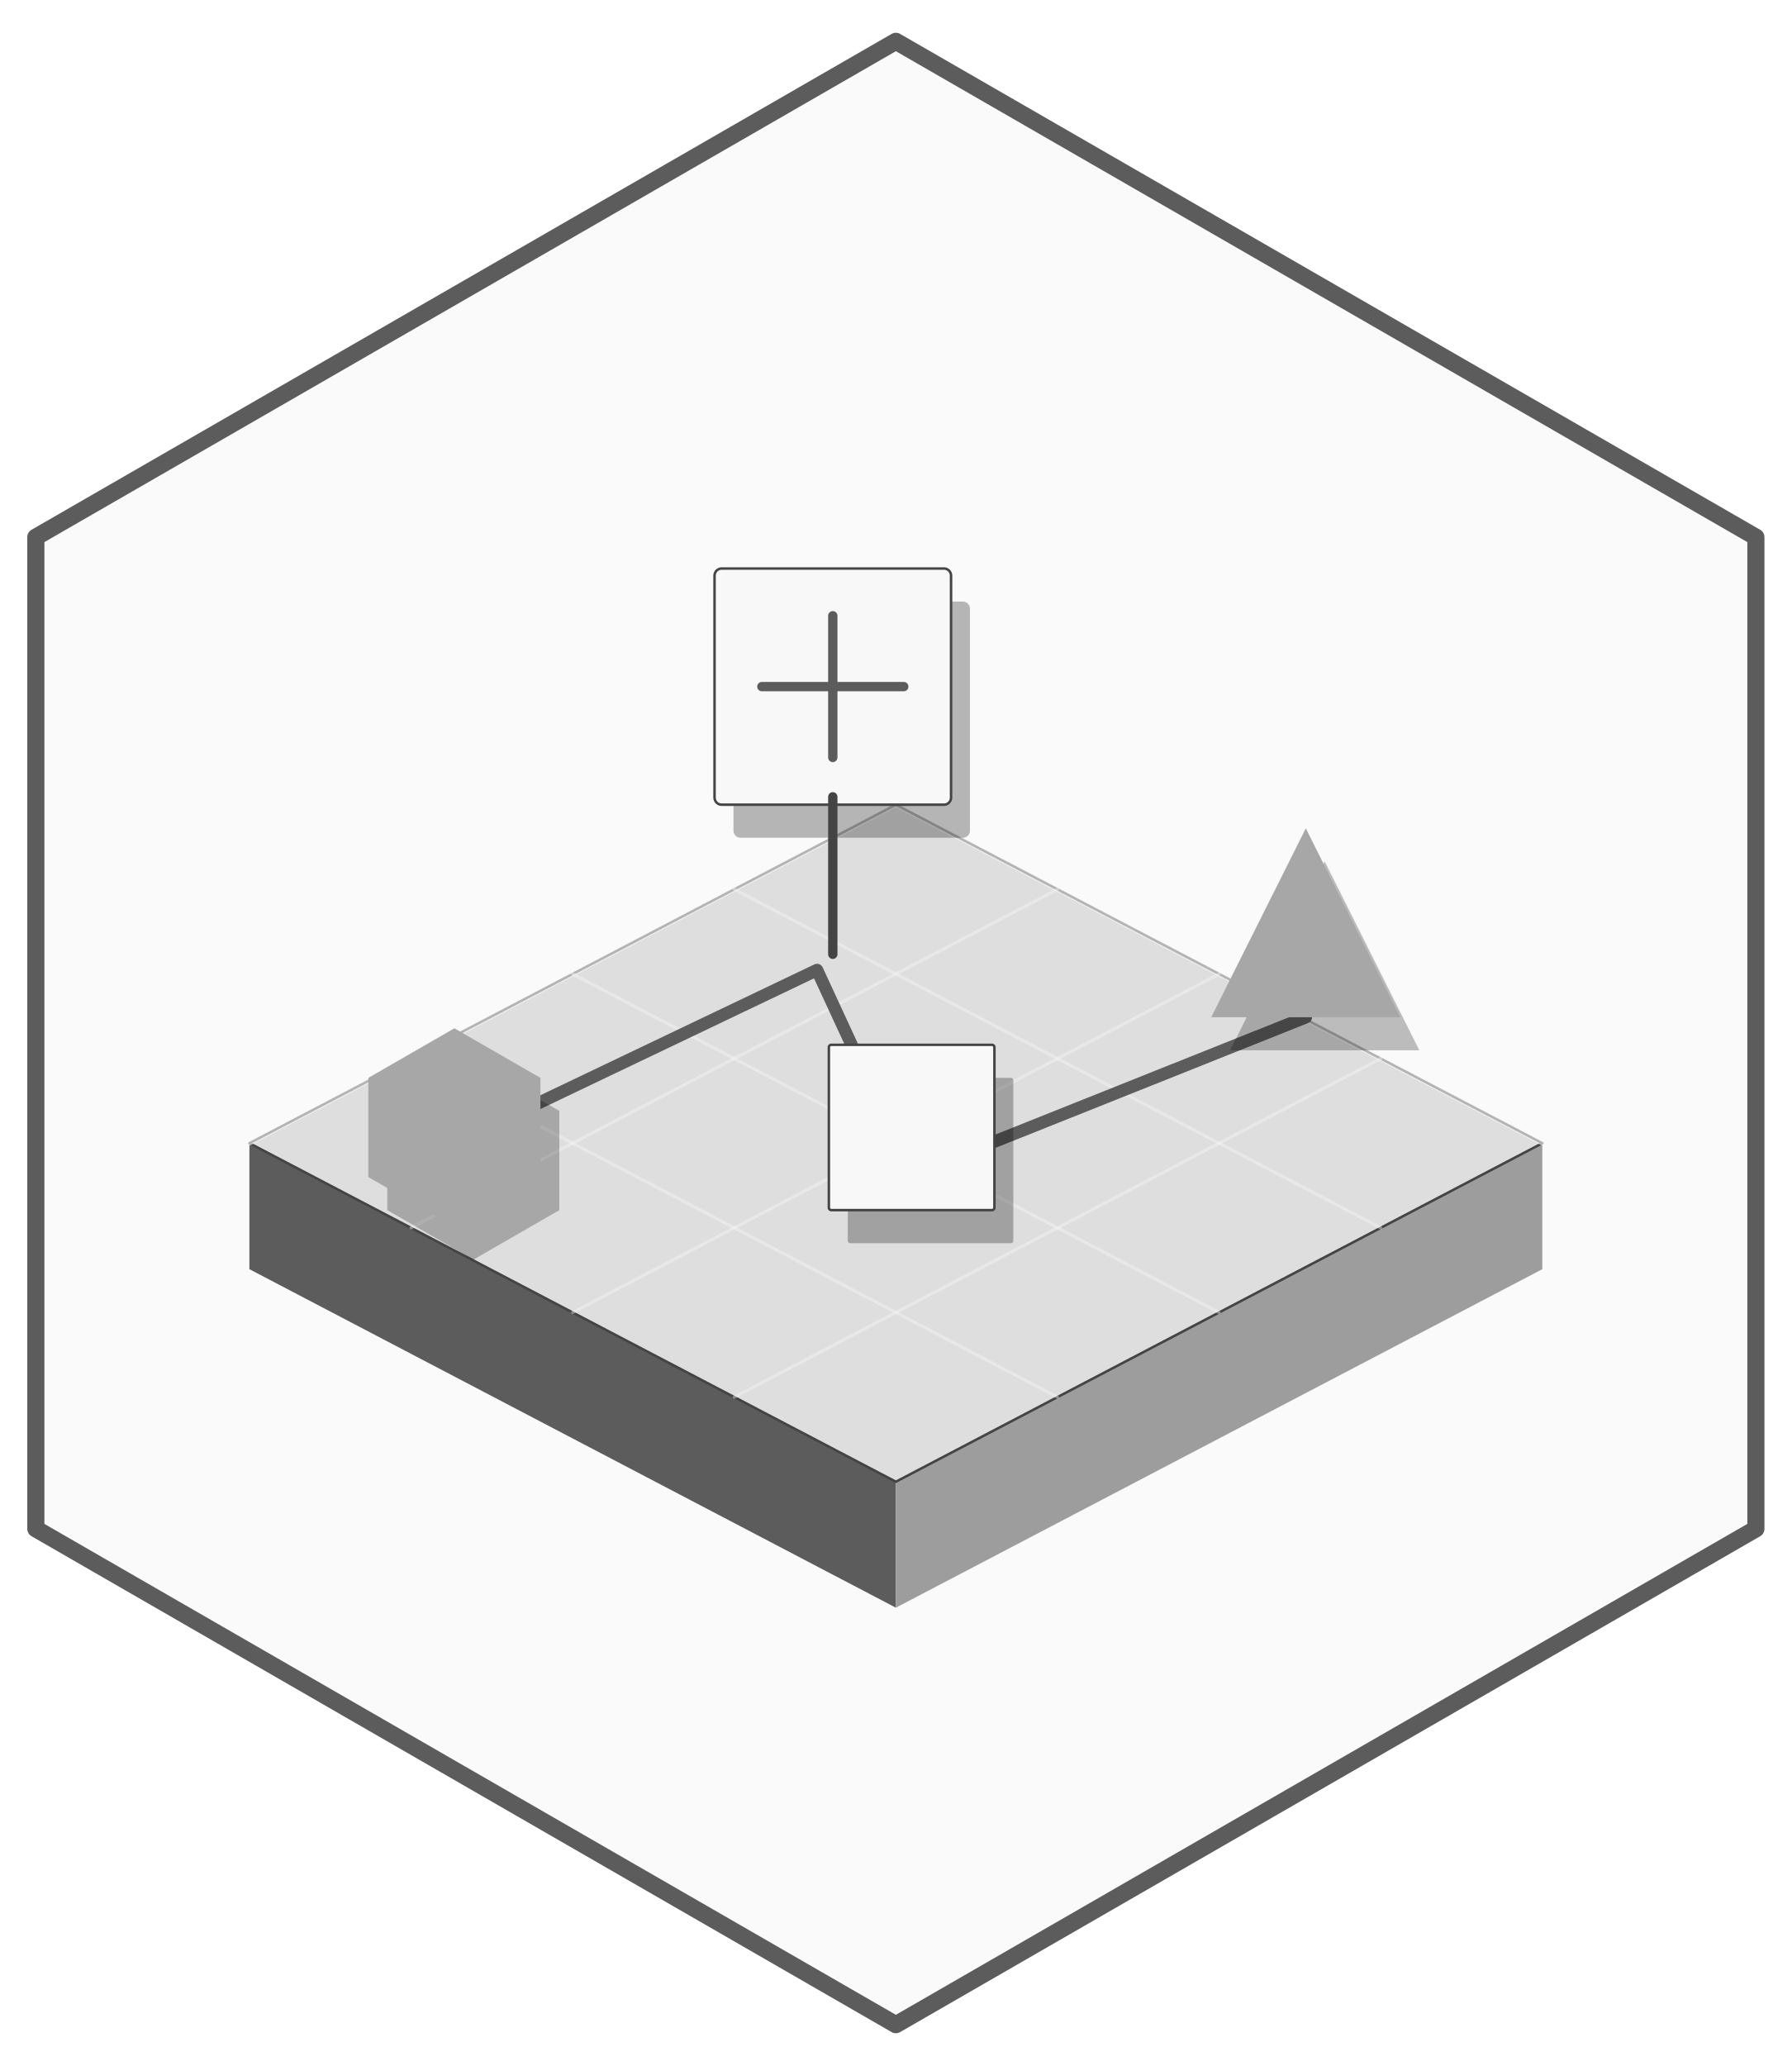
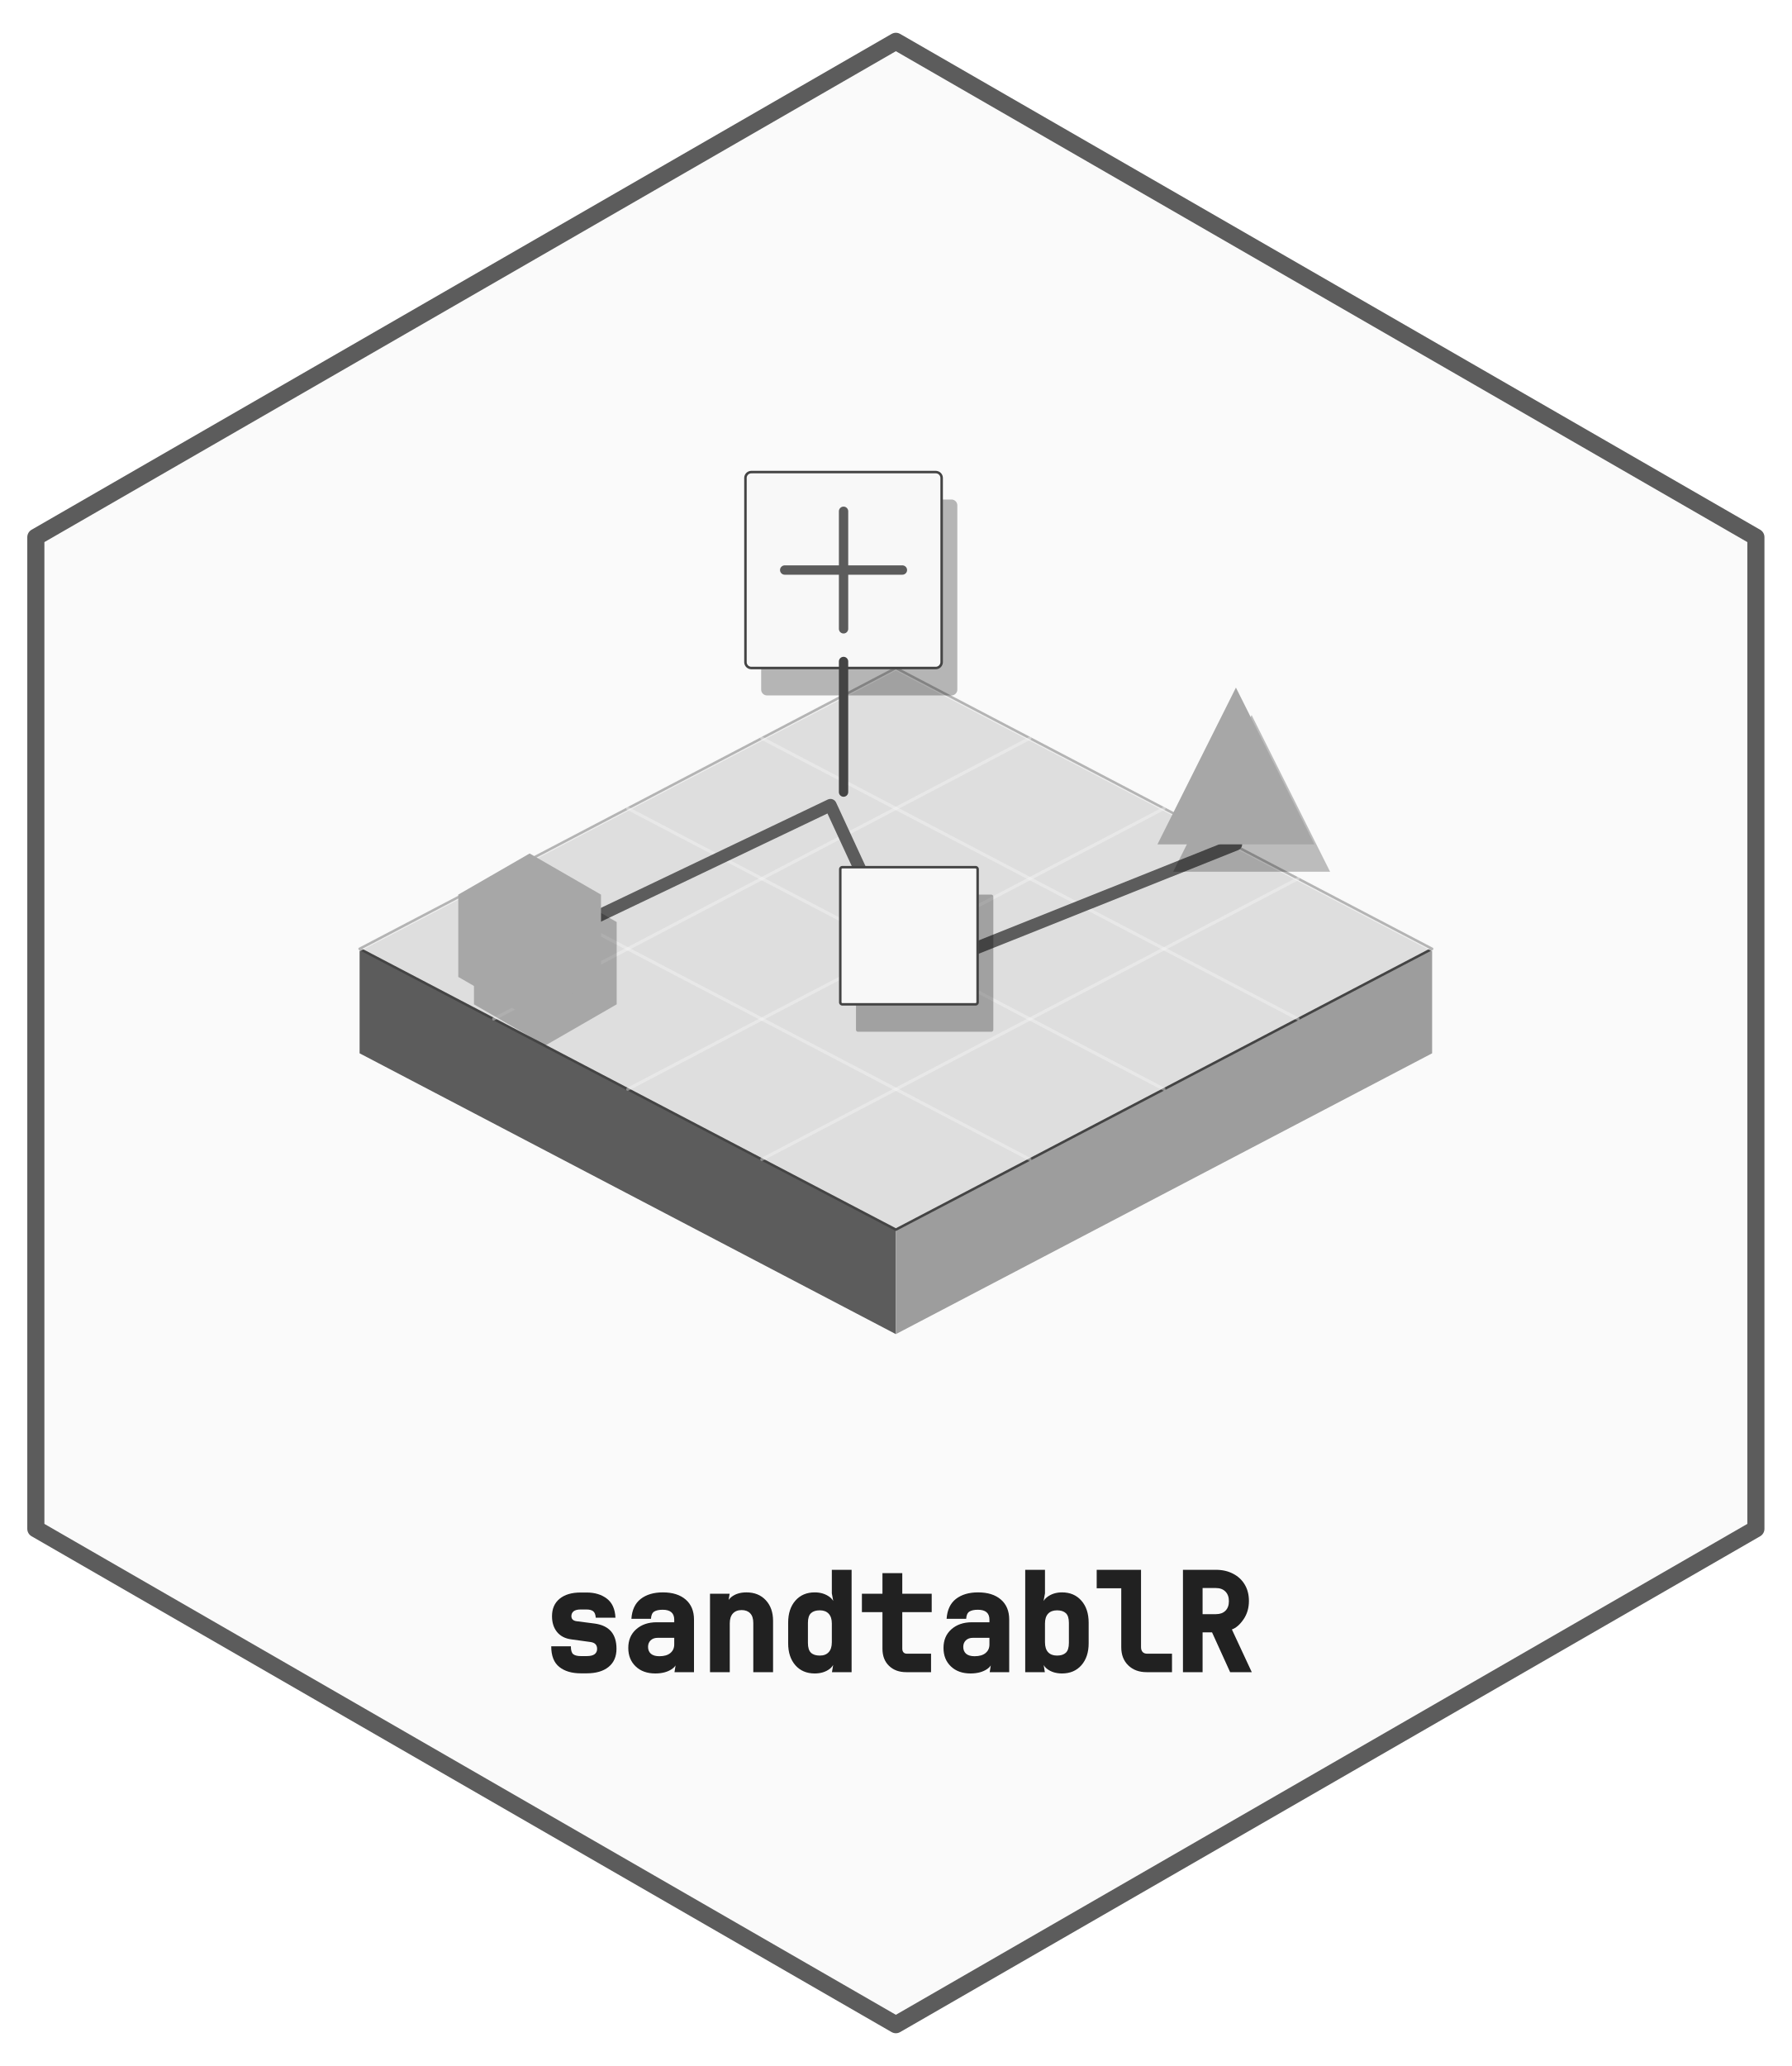
- <svg xmlns="http://www.w3.org/2000/svg" width="432pt" height="498pt" viewBox="0 0 432 498">
+ <svg xmlns="http://www.w3.org/2000/svg" xmlns:xlink="http://www.w3.org/1999/xlink" width="432" height="498" viewBox="0 0 432 498">
+   <defs>
+     <g>
+       <g id="glyph-0-0">
+         <path d="M 9.547 0.281 C 7.367 0.281 5.633 -0.234 4.344 -1.266 C 3.051 -2.297 2.406 -3.953 2.406 -6.234 L 7.141 -6.234 C 7.141 -5.266 7.332 -4.629 7.719 -4.328 C 8.113 -4.023 8.723 -3.875 9.547 -3.875 L 10.953 -3.875 C 11.816 -3.875 12.453 -4.023 12.859 -4.328 C 13.266 -4.641 13.469 -5.066 13.469 -5.609 C 13.469 -6.566 12.941 -7.117 11.891 -7.266 L 7.25 -7.906 C 5.781 -8.094 4.633 -8.68 3.812 -9.672 C 3 -10.672 2.594 -11.941 2.594 -13.484 C 2.594 -15.297 3.207 -16.703 4.438 -17.703 C 5.664 -18.703 7.348 -19.203 9.484 -19.203 L 10.922 -19.203 C 12.91 -19.203 14.547 -18.707 15.828 -17.719 C 17.109 -16.738 17.797 -15.207 17.891 -13.125 L 13.141 -13.125 C 13.086 -13.906 12.875 -14.43 12.5 -14.703 C 12.133 -14.973 11.609 -15.109 10.922 -15.109 L 9.484 -15.109 C 8.723 -15.109 8.16 -14.961 7.797 -14.672 C 7.441 -14.379 7.266 -13.992 7.266 -13.516 C 7.266 -12.805 7.688 -12.395 8.531 -12.281 L 12.875 -11.719 C 16.383 -11.238 18.141 -9.211 18.141 -5.641 C 18.141 -3.754 17.504 -2.297 16.234 -1.266 C 14.961 -0.234 13.203 0.281 10.953 0.281 Z M 9.547 0.281 " />
+       </g>
+       <g id="glyph-0-1">
+         <path d="M 8.5 0.312 C 6.531 0.312 4.953 -0.254 3.766 -1.391 C 2.578 -2.523 1.984 -4.008 1.984 -5.844 C 1.984 -7.707 2.613 -9.203 3.875 -10.328 C 5.145 -11.461 6.801 -12.031 8.844 -12.031 L 13.062 -12.031 L 13.062 -12.656 C 13.062 -14.25 12.133 -15.047 10.281 -15.047 C 9.383 -15.047 8.703 -14.898 8.234 -14.609 C 7.766 -14.316 7.504 -13.734 7.453 -12.859 L 2.734 -12.859 C 2.879 -15.004 3.629 -16.602 4.984 -17.656 C 6.348 -18.707 8.125 -19.234 10.312 -19.234 C 12.656 -19.234 14.492 -18.656 15.828 -17.5 C 17.16 -16.344 17.828 -14.738 17.828 -12.688 L 17.828 0 L 13.125 0 L 13.75 -3.922 L 13.781 -3.922 C 14.008 -2.555 13.598 -1.508 12.547 -0.781 C 11.492 -0.051 10.145 0.312 8.5 0.312 Z M 9.484 -3.844 C 10.629 -3.844 11.508 -4.098 12.125 -4.609 C 12.75 -5.129 13.062 -5.816 13.062 -6.672 L 13.062 -8.281 L 9.109 -8.281 C 8.367 -8.281 7.789 -8.078 7.375 -7.672 C 6.957 -7.266 6.75 -6.738 6.75 -6.094 C 6.75 -5.395 6.977 -4.844 7.438 -4.438 C 7.906 -4.039 8.586 -3.844 9.484 -3.844 Z M 9.484 -3.844 " />
+       </g>
+       <g id="glyph-0-2">
+         <path d="M 2.688 0 L 2.688 -18.906 L 7.422 -18.906 L 6.766 -14.891 C 6.535 -16.285 6.891 -17.359 7.828 -18.109 C 8.773 -18.859 9.988 -19.234 11.469 -19.234 C 13.406 -19.234 14.957 -18.609 16.125 -17.359 C 17.301 -16.109 17.891 -14.445 17.891 -12.375 L 17.891 0 L 13.125 0 L 13.125 -11.859 C 13.125 -12.898 12.875 -13.676 12.375 -14.188 C 11.883 -14.707 11.195 -14.969 10.312 -14.969 C 9.414 -14.969 8.711 -14.691 8.203 -14.141 C 7.703 -13.598 7.453 -12.805 7.453 -11.766 L 7.453 0 Z M 2.688 0 " />
+       </g>
+       <g id="glyph-0-3">
+         <path d="M 8.938 0.312 C 6.988 0.312 5.43 -0.348 4.266 -1.672 C 3.109 -3.004 2.531 -4.766 2.531 -6.953 L 2.531 -11.922 C 2.531 -14.141 3.109 -15.91 4.266 -17.234 C 5.43 -18.566 6.988 -19.234 8.938 -19.234 C 10.344 -19.234 11.539 -18.863 12.531 -18.125 C 13.52 -17.395 13.945 -16.328 13.812 -14.922 L 13.062 -19 L 13.062 -24.672 L 17.828 -24.672 L 17.828 0 L 13.094 0 L 13.75 -3.984 C 13.906 -2.578 13.5 -1.508 12.531 -0.781 C 11.562 -0.051 10.363 0.312 8.938 0.312 Z M 10.156 -4 C 11.082 -4 11.797 -4.27 12.297 -4.812 C 12.805 -5.352 13.062 -6.156 13.062 -7.219 L 13.062 -11.734 C 13.062 -12.766 12.805 -13.551 12.297 -14.094 C 11.797 -14.633 11.082 -14.906 10.156 -14.906 C 9.227 -14.906 8.52 -14.676 8.031 -14.219 C 7.539 -13.758 7.297 -12.984 7.297 -11.891 L 7.297 -7.062 C 7.297 -5.945 7.539 -5.156 8.031 -4.688 C 8.52 -4.227 9.227 -4 10.156 -4 Z M 10.156 -4 " />
+       </g>
+       <g id="glyph-0-4">
+         <path d="M 12.016 0 C 10.285 0 8.895 -0.508 7.844 -1.531 C 6.789 -2.551 6.266 -3.922 6.266 -5.641 L 6.266 -14.469 L 1.312 -14.469 L 1.312 -18.906 L 6.266 -18.906 L 6.266 -23.875 L 11.047 -23.875 L 11.047 -18.906 L 18.141 -18.906 L 18.141 -14.469 L 11.047 -14.469 L 11.047 -5.688 C 11.047 -5.289 11.145 -4.984 11.344 -4.766 C 11.539 -4.555 11.816 -4.453 12.172 -4.453 L 17.984 -4.453 L 17.984 0 Z M 12.016 0 " />
+       </g>
+       <g id="glyph-0-5">
+         <path d="M 11.562 0.312 C 10.133 0.312 8.938 -0.051 7.969 -0.781 C 7.008 -1.508 6.609 -2.578 6.766 -3.984 L 7.422 0 L 2.688 0 L 2.688 -24.672 L 7.453 -24.672 L 7.453 -19 L 6.703 -14.922 C 6.566 -16.305 6.992 -17.367 7.984 -18.109 C 8.973 -18.859 10.164 -19.234 11.562 -19.234 C 13.508 -19.234 15.066 -18.566 16.234 -17.234 C 17.398 -15.91 17.984 -14.141 17.984 -11.922 L 17.984 -6.953 C 17.984 -4.766 17.398 -3.004 16.234 -1.672 C 15.066 -0.348 13.508 0.312 11.562 0.312 Z M 10.359 -4 C 11.285 -4 11.992 -4.227 12.484 -4.688 C 12.973 -5.156 13.219 -5.945 13.219 -7.062 L 13.219 -11.891 C 13.219 -12.984 12.973 -13.758 12.484 -14.219 C 11.992 -14.676 11.285 -14.906 10.359 -14.906 C 9.43 -14.906 8.711 -14.633 8.203 -14.094 C 7.703 -13.551 7.453 -12.766 7.453 -11.734 L 7.453 -7.219 C 7.453 -6.156 7.703 -5.352 8.203 -4.812 C 8.711 -4.27 9.43 -4 10.359 -4 Z M 10.359 -4 " />
+       </g>
+       <g id="glyph-0-6">
+         <path d="M 12.969 0 C 11.133 0 9.656 -0.547 8.531 -1.641 C 7.406 -2.734 6.844 -4.188 6.844 -6 L 6.844 -20.219 L 0.922 -20.219 L 0.922 -24.672 L 11.609 -24.672 L 11.609 -6.062 C 11.609 -5.539 11.738 -5.141 12 -4.859 C 12.258 -4.586 12.629 -4.453 13.109 -4.453 L 19.078 -4.453 L 19.078 0 Z M 12.969 0 " />
+       </g>
+       <g id="glyph-0-7">
+         <path d="M 2.719 0 L 2.719 -24.672 L 10.672 -24.672 C 12.223 -24.672 13.598 -24.359 14.797 -23.734 C 16.004 -23.117 16.941 -22.25 17.609 -21.125 C 18.285 -20 18.625 -18.68 18.625 -17.172 C 18.625 -15.473 18.188 -13.988 17.312 -12.719 C 16.445 -11.457 15.516 -10.648 14.516 -10.297 L 19.312 0 L 14.094 0 L 9.734 -9.594 L 7.453 -9.594 L 7.453 0 Z M 7.453 -13.984 L 10.672 -13.984 C 11.648 -13.984 12.414 -14.258 12.969 -14.812 C 13.52 -15.363 13.797 -16.129 13.797 -17.109 C 13.797 -18.098 13.516 -18.875 12.953 -19.438 C 12.391 -20 11.629 -20.281 10.672 -20.281 L 7.453 -20.281 Z M 7.453 -13.984 " />
+       </g>
+     </g>
+   </defs>
  <path fill-rule="nonzero" fill="rgb(98.039%, 98.039%, 98.039%)" fill-opacity="1" stroke-width="4.125" stroke-linecap="round" stroke-linejoin="round" stroke="rgb(36.078%, 36.078%, 36.078%)" stroke-opacity="1" stroke-miterlimit="10" d="M 216 9.961 L 423.359 129.48 L 423.359 368.52 L 216 488.039 L 8.641 368.52 L 8.641 129.48 Z M 216 9.961 " />
-   <path fill-rule="nonzero" fill="rgb(36.078%, 36.078%, 36.078%)" fill-opacity="1" d="M 60.133 275.566 L 216 357.164 L 216 387.527 L 60.133 305.93 Z M 60.133 275.566 " />
-   <path fill-rule="nonzero" fill="rgb(61.569%, 61.569%, 61.569%)" fill-opacity="1" d="M 216 357.164 L 371.867 275.566 L 371.867 305.93 L 216 387.527 Z M 216 357.164 " />
-   <path fill-rule="nonzero" fill="rgb(87.059%, 87.059%, 87.059%)" fill-opacity="1" stroke-width="0.6" stroke-linecap="round" stroke-linejoin="round" stroke="rgb(26.667%, 26.667%, 26.667%)" stroke-opacity="1" stroke-miterlimit="10" d="M 60.133 275.566 L 216 193.969 L 371.867 275.566 L 216 357.164 Z M 60.133 275.566 " />
-   <path fill="none" stroke-width="0.75" stroke-linecap="round" stroke-linejoin="round" stroke="rgb(97.255%, 97.255%, 97.255%)" stroke-opacity="0.4" stroke-miterlimit="10" d="M 99.102 255.168 L 254.965 336.766 " />
-   <path fill="none" stroke-width="0.75" stroke-linecap="round" stroke-linejoin="round" stroke="rgb(97.255%, 97.255%, 97.255%)" stroke-opacity="0.4" stroke-miterlimit="10" d="M 177.035 336.766 L 332.898 255.168 " />
-   <path fill="none" stroke-width="0.75" stroke-linecap="round" stroke-linejoin="round" stroke="rgb(97.255%, 97.255%, 97.255%)" stroke-opacity="0.4" stroke-miterlimit="10" d="M 138.066 234.77 L 293.934 316.367 " />
-   <path fill="none" stroke-width="0.75" stroke-linecap="round" stroke-linejoin="round" stroke="rgb(97.255%, 97.255%, 97.255%)" stroke-opacity="0.4" stroke-miterlimit="10" d="M 138.066 316.367 L 293.934 234.77 " />
-   <path fill="none" stroke-width="0.75" stroke-linecap="round" stroke-linejoin="round" stroke="rgb(97.255%, 97.255%, 97.255%)" stroke-opacity="0.4" stroke-miterlimit="10" d="M 177.035 214.367 L 332.898 295.965 " />
-   <path fill="none" stroke-width="0.75" stroke-linecap="round" stroke-linejoin="round" stroke="rgb(97.255%, 97.255%, 97.255%)" stroke-opacity="0.4" stroke-miterlimit="10" d="M 99.102 295.965 L 254.965 214.367 " />
-   <path fill="none" stroke-width="1.125" stroke-linecap="round" stroke-linejoin="round" stroke="rgb(97.255%, 97.255%, 97.255%)" stroke-opacity="0.62" stroke-miterlimit="10" d="M 60.133 275.566 L 216 193.969 L 371.867 275.566 " />
-   <path fill="none" stroke-width="3" stroke-linecap="round" stroke-linejoin="round" stroke="rgb(36.078%, 36.078%, 36.078%)" stroke-opacity="1" stroke-miterlimit="10" d="M 109.555 275.566 L 196.992 233.82 L 219.801 283.156 L 314.84 245.203 " />
-   <path fill-rule="nonzero" fill="rgb(1.961%, 1.961%, 1.961%)" fill-opacity="0.251" d="M 114.117 255.832 L 93.375 267.785 L 93.375 291.695 L 114.117 303.652 L 134.859 291.695 L 134.859 267.785 Z M 114.117 255.832 " />
-   <path fill-rule="nonzero" fill="rgb(65.49%, 65.49%, 65.49%)" fill-opacity="1" d="M 109.555 247.863 L 88.812 259.816 L 88.812 283.727 L 109.555 295.684 L 130.297 283.727 L 130.297 259.816 Z M 109.555 247.863 " />
-   <path fill-rule="nonzero" fill="rgb(1.961%, 1.961%, 1.961%)" fill-opacity="0.278" d="M 205.004 299.668 L 243.723 299.668 L 243.699 299.668 L 243.797 299.664 L 243.891 299.645 L 243.98 299.609 L 244.062 299.562 L 244.137 299.5 L 244.203 299.43 L 244.254 299.348 L 244.293 299.258 L 244.312 299.164 L 244.32 299.07 L 244.32 260.414 L 244.312 260.32 L 244.293 260.227 L 244.254 260.137 L 244.203 260.055 L 244.137 259.984 L 244.062 259.922 L 243.98 259.875 L 243.891 259.84 L 243.797 259.82 L 243.723 259.816 L 205.004 259.816 L 205.074 259.82 L 204.98 259.816 L 204.883 259.828 L 204.789 259.855 L 204.703 259.898 L 204.625 259.953 L 204.555 260.02 L 204.496 260.094 L 204.453 260.18 L 204.422 260.27 L 204.406 260.367 L 204.406 299.07 L 204.406 299.02 L 204.406 299.117 L 204.422 299.211 L 204.453 299.305 L 204.496 299.387 L 204.555 299.465 L 204.625 299.531 L 204.703 299.586 L 204.789 299.629 L 204.883 299.656 L 204.98 299.668 Z M 205.004 299.668 " />
-   <path fill-rule="nonzero" fill="rgb(97.255%, 97.255%, 97.255%)" fill-opacity="1" stroke-width="0.6" stroke-linecap="round" stroke-linejoin="round" stroke="rgb(26.667%, 26.667%, 26.667%)" stroke-opacity="1" stroke-miterlimit="10" d="M 200.441 291.695 L 239.164 291.695 L 239.137 291.695 L 239.234 291.691 L 239.328 291.672 L 239.418 291.641 L 239.5 291.59 L 239.578 291.531 L 239.641 291.457 L 239.691 291.375 L 239.73 291.289 L 239.754 291.195 L 239.762 291.098 L 239.762 252.445 L 239.754 252.348 L 239.73 252.254 L 239.691 252.168 L 239.641 252.086 L 239.578 252.012 L 239.5 251.953 L 239.418 251.902 L 239.328 251.871 L 239.234 251.852 L 239.164 251.848 L 200.441 251.848 L 200.512 251.852 L 200.418 251.848 L 200.32 251.859 L 200.23 251.887 L 200.141 251.926 L 200.062 251.98 L 199.992 252.047 L 199.938 252.125 L 199.891 252.211 L 199.859 252.301 L 199.844 252.395 L 199.844 291.098 L 199.844 291.051 L 199.844 291.148 L 199.859 291.242 L 199.891 291.332 L 199.938 291.418 L 199.992 291.496 L 200.062 291.562 L 200.141 291.617 L 200.23 291.656 L 200.32 291.684 L 200.418 291.695 Z M 200.441 291.695 " />
-   <path fill-rule="nonzero" fill="rgb(1.961%, 1.961%, 1.961%)" fill-opacity="0.251" d="M 296.594 253.176 L 319.402 207.633 L 342.215 253.176 Z M 296.594 253.176 " />
-   <path fill-rule="nonzero" fill="rgb(65.49%, 65.49%, 65.49%)" fill-opacity="1" d="M 292.031 245.203 L 314.84 199.66 L 337.652 245.203 Z M 292.031 245.203 " />
-   <path fill-rule="nonzero" fill="rgb(1.961%, 1.961%, 1.961%)" fill-opacity="0.278" d="M 178.551 201.938 L 232.16 201.938 L 232.09 201.938 L 232.367 201.926 L 232.637 201.871 L 232.891 201.773 L 233.129 201.637 L 233.344 201.461 L 233.523 201.258 L 233.672 201.023 L 233.781 200.773 L 233.844 200.504 L 233.867 200.23 L 233.867 146.719 L 233.844 146.445 L 233.781 146.176 L 233.672 145.922 L 233.523 145.691 L 233.344 145.484 L 233.129 145.312 L 232.891 145.176 L 232.637 145.078 L 232.367 145.023 L 232.16 145.008 L 178.551 145.008 L 178.758 145.023 L 178.484 145.012 L 178.211 145.043 L 177.945 145.121 L 177.699 145.238 L 177.473 145.395 L 177.273 145.586 L 177.109 145.805 L 176.98 146.047 L 176.895 146.309 L 176.848 146.578 L 176.844 146.719 L 176.844 200.23 L 176.848 200.094 L 176.848 200.367 L 176.895 200.641 L 176.98 200.898 L 177.109 201.145 L 177.273 201.363 L 177.473 201.555 L 177.699 201.711 L 177.945 201.828 L 178.211 201.902 L 178.484 201.938 Z M 178.551 201.938 " />
-   <path fill-rule="nonzero" fill="rgb(97.255%, 97.255%, 97.255%)" fill-opacity="1" stroke-width="0.6" stroke-linecap="round" stroke-linejoin="round" stroke="rgb(26.667%, 26.667%, 26.667%)" stroke-opacity="1" stroke-miterlimit="10" d="M 173.988 193.969 L 227.598 193.969 L 227.527 193.969 L 227.805 193.957 L 228.074 193.902 L 228.328 193.805 L 228.566 193.668 L 228.781 193.492 L 228.965 193.285 L 229.109 193.055 L 229.219 192.801 L 229.285 192.535 L 229.305 192.262 L 229.305 138.746 L 229.285 138.473 L 229.219 138.207 L 229.109 137.953 L 228.965 137.723 L 228.781 137.516 L 228.566 137.344 L 228.328 137.203 L 228.074 137.105 L 227.805 137.051 L 227.598 137.039 L 173.988 137.039 L 174.195 137.051 L 173.922 137.039 L 173.648 137.074 L 173.383 137.152 L 173.137 137.27 L 172.91 137.426 L 172.711 137.613 L 172.547 137.836 L 172.418 138.078 L 172.332 138.34 L 172.289 138.609 L 172.281 138.746 L 172.281 192.262 L 172.289 192.125 L 172.289 192.398 L 172.332 192.668 L 172.418 192.93 L 172.547 193.172 L 172.711 193.395 L 172.91 193.582 L 173.137 193.738 L 173.383 193.859 L 173.648 193.934 L 173.922 193.969 Z M 173.988 193.969 " />
-   <path fill="none" stroke-width="2.25" stroke-linecap="round" stroke-linejoin="round" stroke="rgb(36.078%, 36.078%, 36.078%)" stroke-opacity="1" stroke-miterlimit="10" d="M 183.688 165.504 L 217.902 165.504 " />
-   <path fill="none" stroke-width="2.25" stroke-linecap="round" stroke-linejoin="round" stroke="rgb(36.078%, 36.078%, 36.078%)" stroke-opacity="1" stroke-miterlimit="10" d="M 200.793 182.582 L 200.793 148.426 " />
-   <path fill="none" stroke-width="2.25" stroke-linecap="round" stroke-linejoin="round" stroke="rgb(26.667%, 26.667%, 26.667%)" stroke-opacity="1" stroke-miterlimit="10" d="M 200.793 192.07 L 200.793 230.023 " />
+   <path fill-rule="nonzero" fill="rgb(36.078%, 36.078%, 36.078%)" fill-opacity="1" d="M 86.703 228.707 L 216 296.398 L 216 321.586 L 86.703 253.895 Z M 86.703 228.707 " />
+   <path fill-rule="nonzero" fill="rgb(61.569%, 61.569%, 61.569%)" fill-opacity="1" d="M 216 296.398 L 345.297 228.707 L 345.297 253.895 L 216 321.586 Z M 216 296.398 " />
+   <path fill-rule="nonzero" fill="rgb(87.059%, 87.059%, 87.059%)" fill-opacity="1" stroke-width="0.6" stroke-linecap="round" stroke-linejoin="round" stroke="rgb(26.667%, 26.667%, 26.667%)" stroke-opacity="1" stroke-miterlimit="10" d="M 86.703 228.707 L 216 161.02 L 345.297 228.707 L 216 296.398 Z M 86.703 228.707 " />
+   <path fill="none" stroke-width="0.75" stroke-linecap="round" stroke-linejoin="round" stroke="rgb(97.255%, 97.255%, 97.255%)" stroke-opacity="0.4" stroke-miterlimit="10" d="M 119.027 211.785 L 248.324 279.477 " />
+   <path fill="none" stroke-width="0.75" stroke-linecap="round" stroke-linejoin="round" stroke="rgb(97.255%, 97.255%, 97.255%)" stroke-opacity="0.4" stroke-miterlimit="10" d="M 183.676 279.477 L 312.973 211.785 " />
+   <path fill="none" stroke-width="0.75" stroke-linecap="round" stroke-linejoin="round" stroke="rgb(97.255%, 97.255%, 97.255%)" stroke-opacity="0.4" stroke-miterlimit="10" d="M 151.352 194.863 L 280.648 262.555 " />
+   <path fill="none" stroke-width="0.75" stroke-linecap="round" stroke-linejoin="round" stroke="rgb(97.255%, 97.255%, 97.255%)" stroke-opacity="0.4" stroke-miterlimit="10" d="M 151.352 262.555 L 280.648 194.863 " />
+   <path fill="none" stroke-width="0.75" stroke-linecap="round" stroke-linejoin="round" stroke="rgb(97.255%, 97.255%, 97.255%)" stroke-opacity="0.4" stroke-miterlimit="10" d="M 183.676 177.941 L 312.973 245.629 " />
+   <path fill="none" stroke-width="0.75" stroke-linecap="round" stroke-linejoin="round" stroke="rgb(97.255%, 97.255%, 97.255%)" stroke-opacity="0.4" stroke-miterlimit="10" d="M 119.027 245.629 L 248.324 177.941 " />
+   <path fill="none" stroke-width="1.125" stroke-linecap="round" stroke-linejoin="round" stroke="rgb(97.255%, 97.255%, 97.255%)" stroke-opacity="0.62" stroke-miterlimit="10" d="M 86.703 228.707 L 216 161.02 L 345.297 228.707 " />
+   <path fill="none" stroke-width="3" stroke-linecap="round" stroke-linejoin="round" stroke="rgb(36.078%, 36.078%, 36.078%)" stroke-opacity="1" stroke-miterlimit="10" d="M 127.699 228.707 L 200.23 194.078 L 219.152 235.004 L 297.992 203.523 " />
+   <path fill-rule="nonzero" fill="rgb(1.961%, 1.961%, 1.961%)" fill-opacity="0.251" d="M 131.484 212.336 L 114.277 222.254 L 114.277 242.09 L 131.484 252.008 L 148.688 242.09 L 148.688 222.254 Z M 131.484 212.336 " />
+   <path fill-rule="nonzero" fill="rgb(65.49%, 65.49%, 65.49%)" fill-opacity="1" d="M 127.699 205.727 L 110.492 215.645 L 110.492 235.477 L 127.699 245.395 L 144.906 235.477 L 144.906 215.645 Z M 127.699 205.727 " />
+   <path fill-rule="nonzero" fill="rgb(1.961%, 1.961%, 1.961%)" fill-opacity="0.278" d="M 206.879 248.699 L 239 248.699 L 238.977 248.699 L 239.059 248.695 L 239.137 248.68 L 239.211 248.652 L 239.281 248.613 L 239.344 248.562 L 239.395 248.504 L 239.438 248.434 L 239.469 248.363 L 239.488 248.285 L 239.496 248.203 L 239.496 216.137 L 239.488 216.059 L 239.469 215.98 L 239.438 215.91 L 239.395 215.84 L 239.344 215.781 L 239.281 215.73 L 239.211 215.691 L 239.137 215.664 L 239.059 215.645 L 206.879 215.645 L 206.938 215.645 L 206.855 215.645 L 206.777 215.652 L 206.703 215.676 L 206.629 215.711 L 206.562 215.754 L 206.508 215.809 L 206.457 215.875 L 206.422 215.945 L 206.395 216.02 L 206.383 216.098 L 206.383 248.203 L 206.383 248.164 L 206.383 248.246 L 206.395 248.324 L 206.422 248.398 L 206.457 248.469 L 206.508 248.535 L 206.562 248.59 L 206.629 248.633 L 206.703 248.668 L 206.777 248.691 L 206.855 248.699 Z M 206.879 248.699 " />
+   <path fill-rule="nonzero" fill="rgb(97.255%, 97.255%, 97.255%)" fill-opacity="1" stroke-width="0.6" stroke-linecap="round" stroke-linejoin="round" stroke="rgb(26.667%, 26.667%, 26.667%)" stroke-opacity="1" stroke-miterlimit="10" d="M 203.094 242.09 L 235.215 242.09 L 235.195 242.09 L 235.273 242.086 L 235.352 242.07 L 235.426 242.043 L 235.496 242 L 235.559 241.949 L 235.609 241.891 L 235.652 241.824 L 235.684 241.75 L 235.703 241.672 L 235.711 241.594 L 235.711 209.527 L 235.703 209.449 L 235.684 209.371 L 235.652 209.297 L 235.609 209.23 L 235.559 209.168 L 235.496 209.117 L 235.426 209.078 L 235.352 209.051 L 235.273 209.035 L 235.215 209.031 L 203.094 209.031 L 203.152 209.035 L 203.074 209.031 L 202.992 209.043 L 202.918 209.062 L 202.844 209.098 L 202.781 209.145 L 202.723 209.199 L 202.676 209.262 L 202.637 209.332 L 202.613 209.41 L 202.598 209.488 L 202.598 241.594 L 202.598 241.555 L 202.598 241.633 L 202.613 241.711 L 202.637 241.789 L 202.676 241.859 L 202.723 241.922 L 202.781 241.977 L 202.844 242.023 L 202.918 242.059 L 202.992 242.078 L 203.074 242.09 Z M 203.094 242.09 " />
+   <path fill-rule="nonzero" fill="rgb(1.961%, 1.961%, 1.961%)" fill-opacity="0.251" d="M 282.855 210.133 L 301.777 172.352 L 320.699 210.133 Z M 282.855 210.133 " />
+   <path fill-rule="nonzero" fill="rgb(65.49%, 65.49%, 65.49%)" fill-opacity="1" d="M 279.07 203.523 L 297.992 165.742 L 316.914 203.523 Z M 279.07 203.523 " />
+   <path fill-rule="nonzero" fill="rgb(1.961%, 1.961%, 1.961%)" fill-opacity="0.278" d="M 184.934 167.629 L 229.406 167.629 L 229.348 167.629 L 229.574 167.621 L 229.801 167.574 L 230.012 167.492 L 230.211 167.379 L 230.387 167.234 L 230.539 167.066 L 230.66 166.871 L 230.75 166.664 L 230.805 166.441 L 230.82 166.215 L 230.82 121.82 L 230.805 121.594 L 230.75 121.375 L 230.66 121.164 L 230.539 120.973 L 230.387 120.801 L 230.211 120.656 L 230.012 120.543 L 229.801 120.461 L 229.574 120.414 L 229.406 120.406 L 184.934 120.406 L 185.105 120.414 L 184.879 120.406 L 184.652 120.434 L 184.434 120.496 L 184.227 120.594 L 184.039 120.723 L 183.875 120.883 L 183.738 121.066 L 183.633 121.266 L 183.559 121.484 L 183.523 121.707 L 183.52 121.82 L 183.52 166.215 L 183.523 166.102 L 183.523 166.328 L 183.559 166.555 L 183.633 166.77 L 183.738 166.973 L 183.875 167.152 L 184.039 167.312 L 184.227 167.441 L 184.434 167.539 L 184.652 167.602 L 184.879 167.629 Z M 184.934 167.629 " />
+   <path fill-rule="nonzero" fill="rgb(97.255%, 97.255%, 97.255%)" fill-opacity="1" stroke-width="0.6" stroke-linecap="round" stroke-linejoin="round" stroke="rgb(26.667%, 26.667%, 26.667%)" stroke-opacity="1" stroke-miterlimit="10" d="M 181.148 161.02 L 225.621 161.02 L 225.562 161.02 L 225.793 161.008 L 226.016 160.965 L 226.227 160.883 L 226.426 160.77 L 226.602 160.625 L 226.754 160.453 L 226.875 160.262 L 226.965 160.051 L 227.02 159.828 L 227.039 159.602 L 227.039 115.211 L 227.02 114.984 L 226.965 114.762 L 226.875 114.551 L 226.754 114.359 L 226.602 114.188 L 226.426 114.043 L 226.227 113.93 L 226.016 113.852 L 225.793 113.805 L 225.621 113.793 L 181.148 113.793 L 181.32 113.805 L 181.094 113.793 L 180.867 113.824 L 180.648 113.887 L 180.441 113.984 L 180.254 114.113 L 180.09 114.27 L 179.953 114.453 L 179.848 114.656 L 179.773 114.871 L 179.738 115.098 L 179.734 115.211 L 179.734 159.602 L 179.738 159.488 L 179.738 159.715 L 179.773 159.941 L 179.848 160.156 L 179.953 160.359 L 180.09 160.543 L 180.254 160.699 L 180.441 160.828 L 180.648 160.926 L 180.867 160.992 L 181.094 161.02 Z M 181.148 161.02 " />
+   <path fill="none" stroke-width="2.25" stroke-linecap="round" stroke-linejoin="round" stroke="rgb(36.078%, 36.078%, 36.078%)" stroke-opacity="1" stroke-miterlimit="10" d="M 189.195 137.406 L 217.578 137.406 " />
+   <path fill="none" stroke-width="2.25" stroke-linecap="round" stroke-linejoin="round" stroke="rgb(36.078%, 36.078%, 36.078%)" stroke-opacity="1" stroke-miterlimit="10" d="M 203.387 151.574 L 203.387 123.238 " />
+   <path fill="none" stroke-width="2.25" stroke-linecap="round" stroke-linejoin="round" stroke="rgb(26.667%, 26.667%, 26.667%)" stroke-opacity="1" stroke-miterlimit="10" d="M 203.387 159.445 L 203.387 190.93 " />
+   <g fill="rgb(12.941%, 12.941%, 12.941%)" fill-opacity="1">
+     <use xlink:href="#glyph-0-0" x="130.5" y="403.069" />
+     <use xlink:href="#glyph-0-1" x="149.5" y="403.069" />
+     <use xlink:href="#glyph-0-2" x="168.5" y="403.069" />
+     <use xlink:href="#glyph-0-3" x="187.5" y="403.069" />
+     <use xlink:href="#glyph-0-4" x="206.5" y="403.069" />
+     <use xlink:href="#glyph-0-1" x="225.5" y="403.069" />
+     <use xlink:href="#glyph-0-5" x="244.5" y="403.069" />
+     <use xlink:href="#glyph-0-6" x="263.5" y="403.069" />
+     <use xlink:href="#glyph-0-7" x="282.5" y="403.069" />
+   </g>
</svg>
